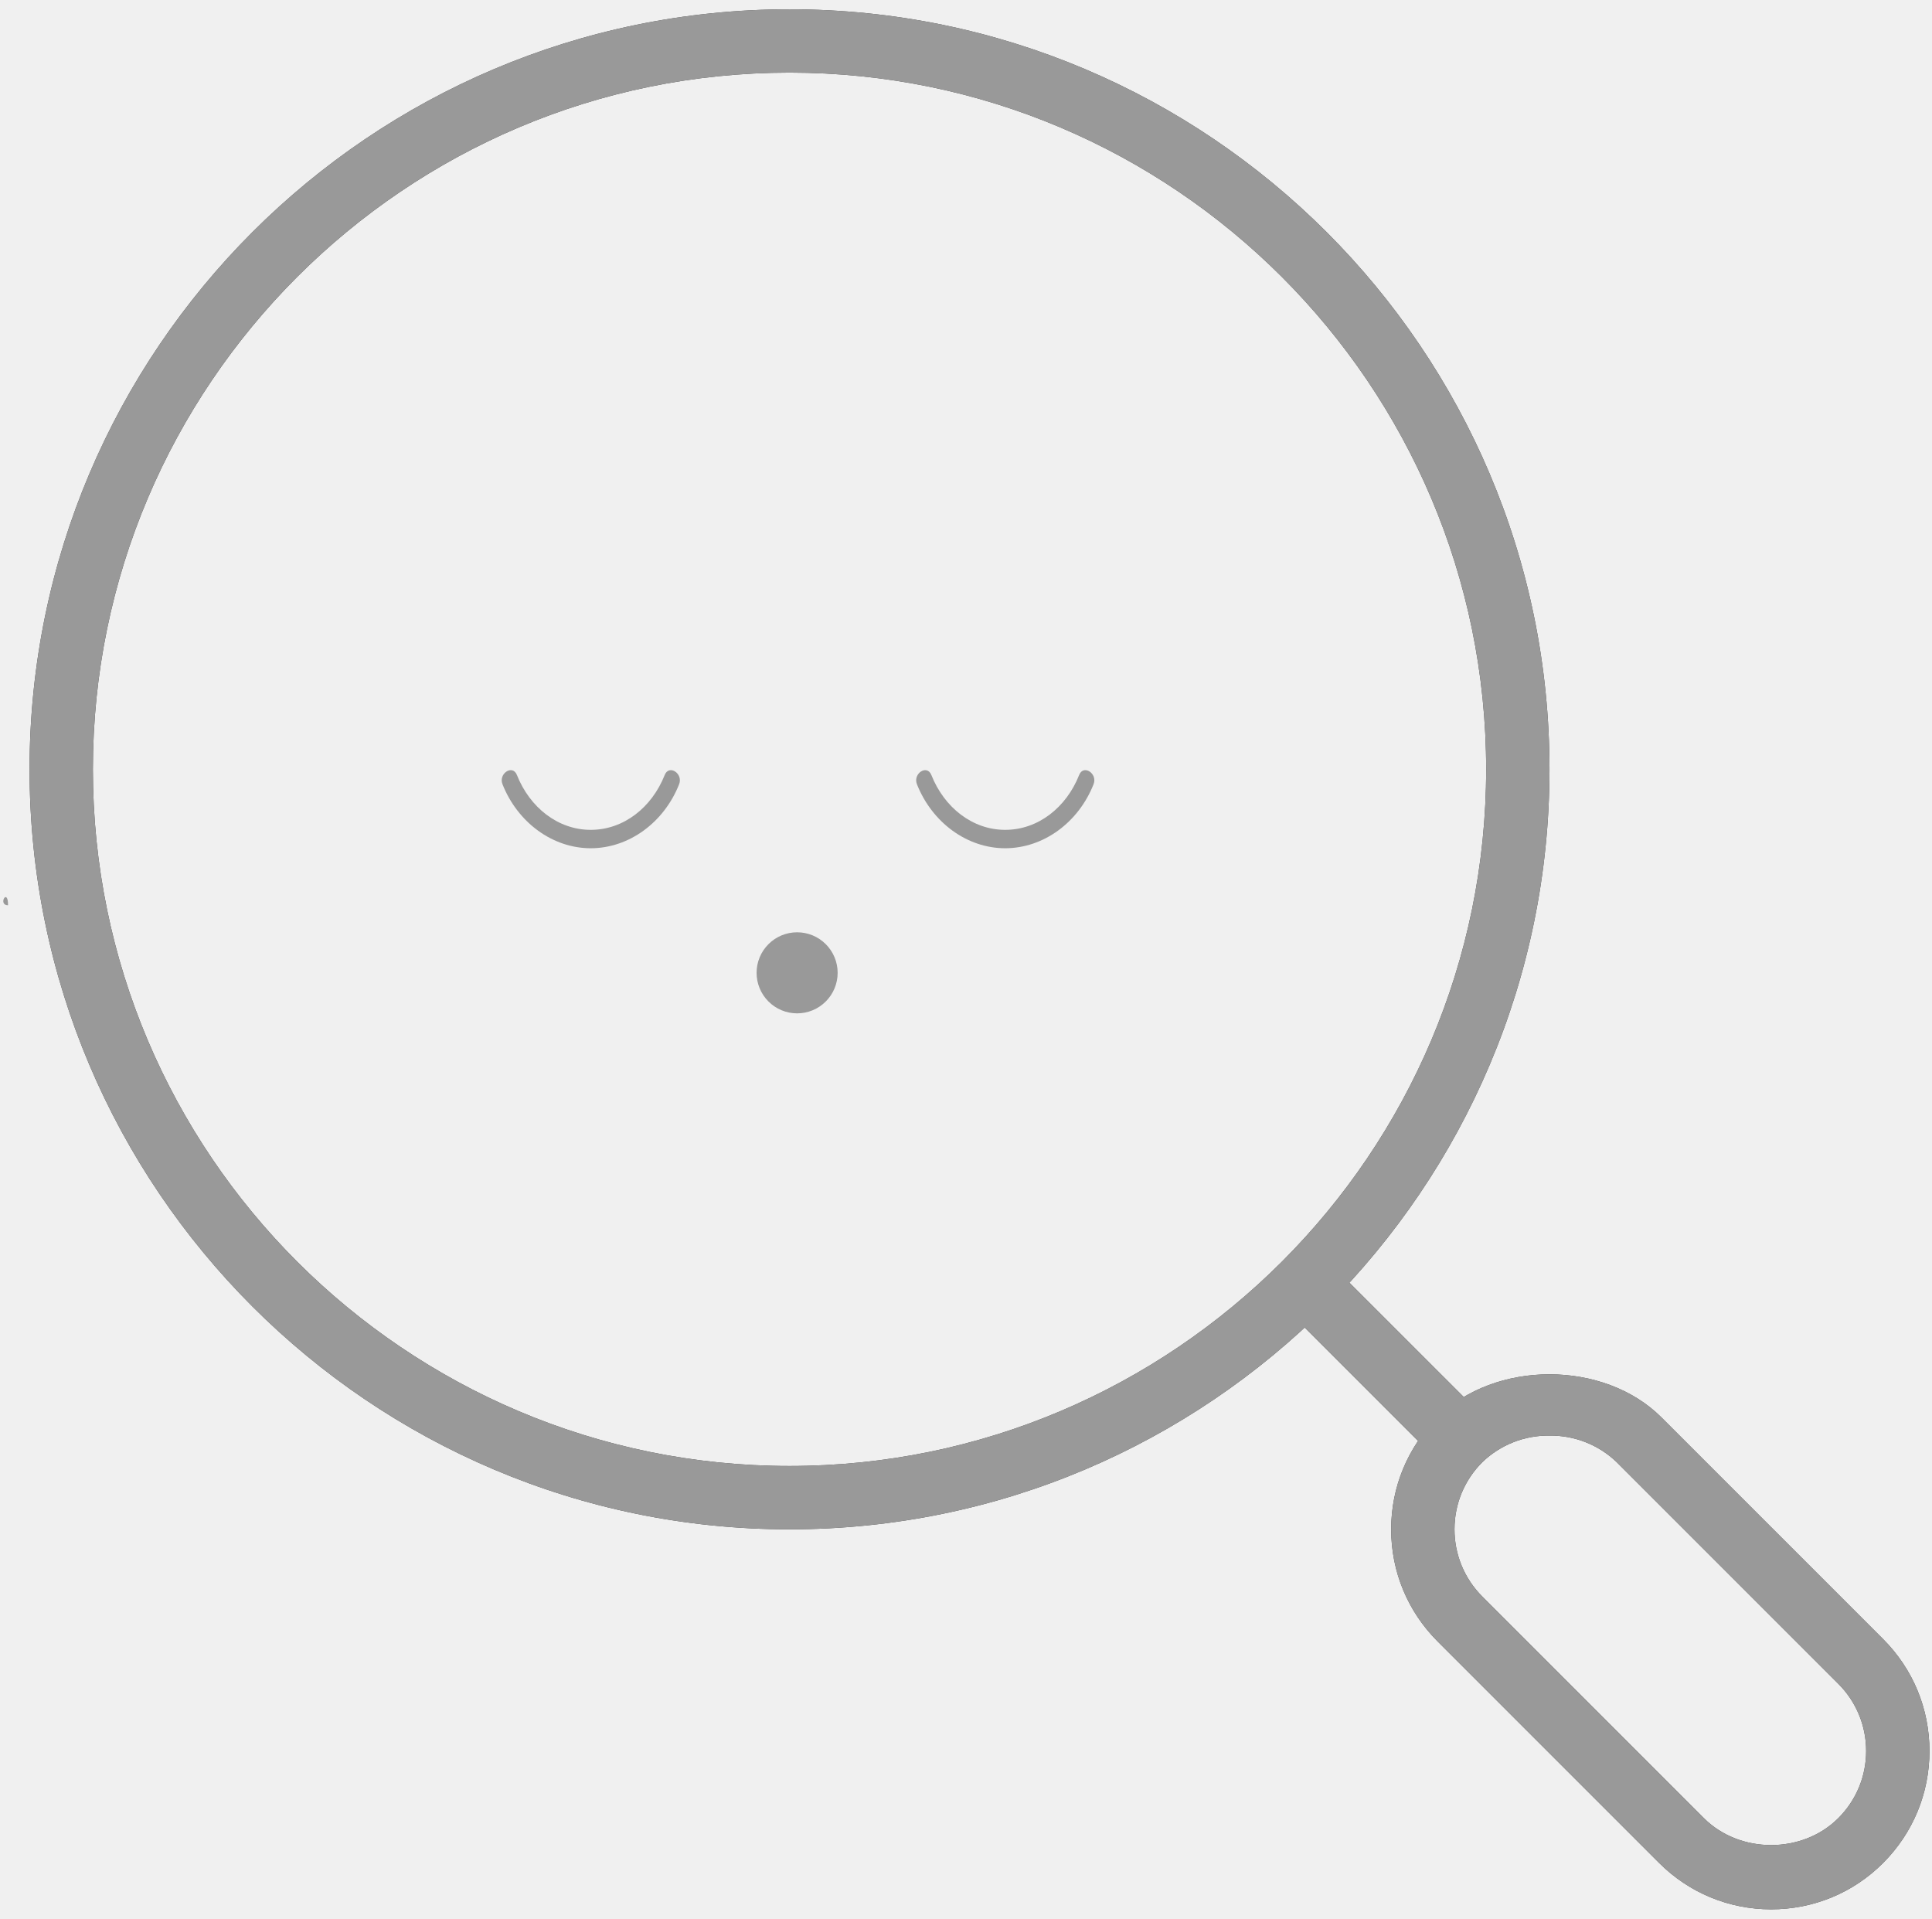
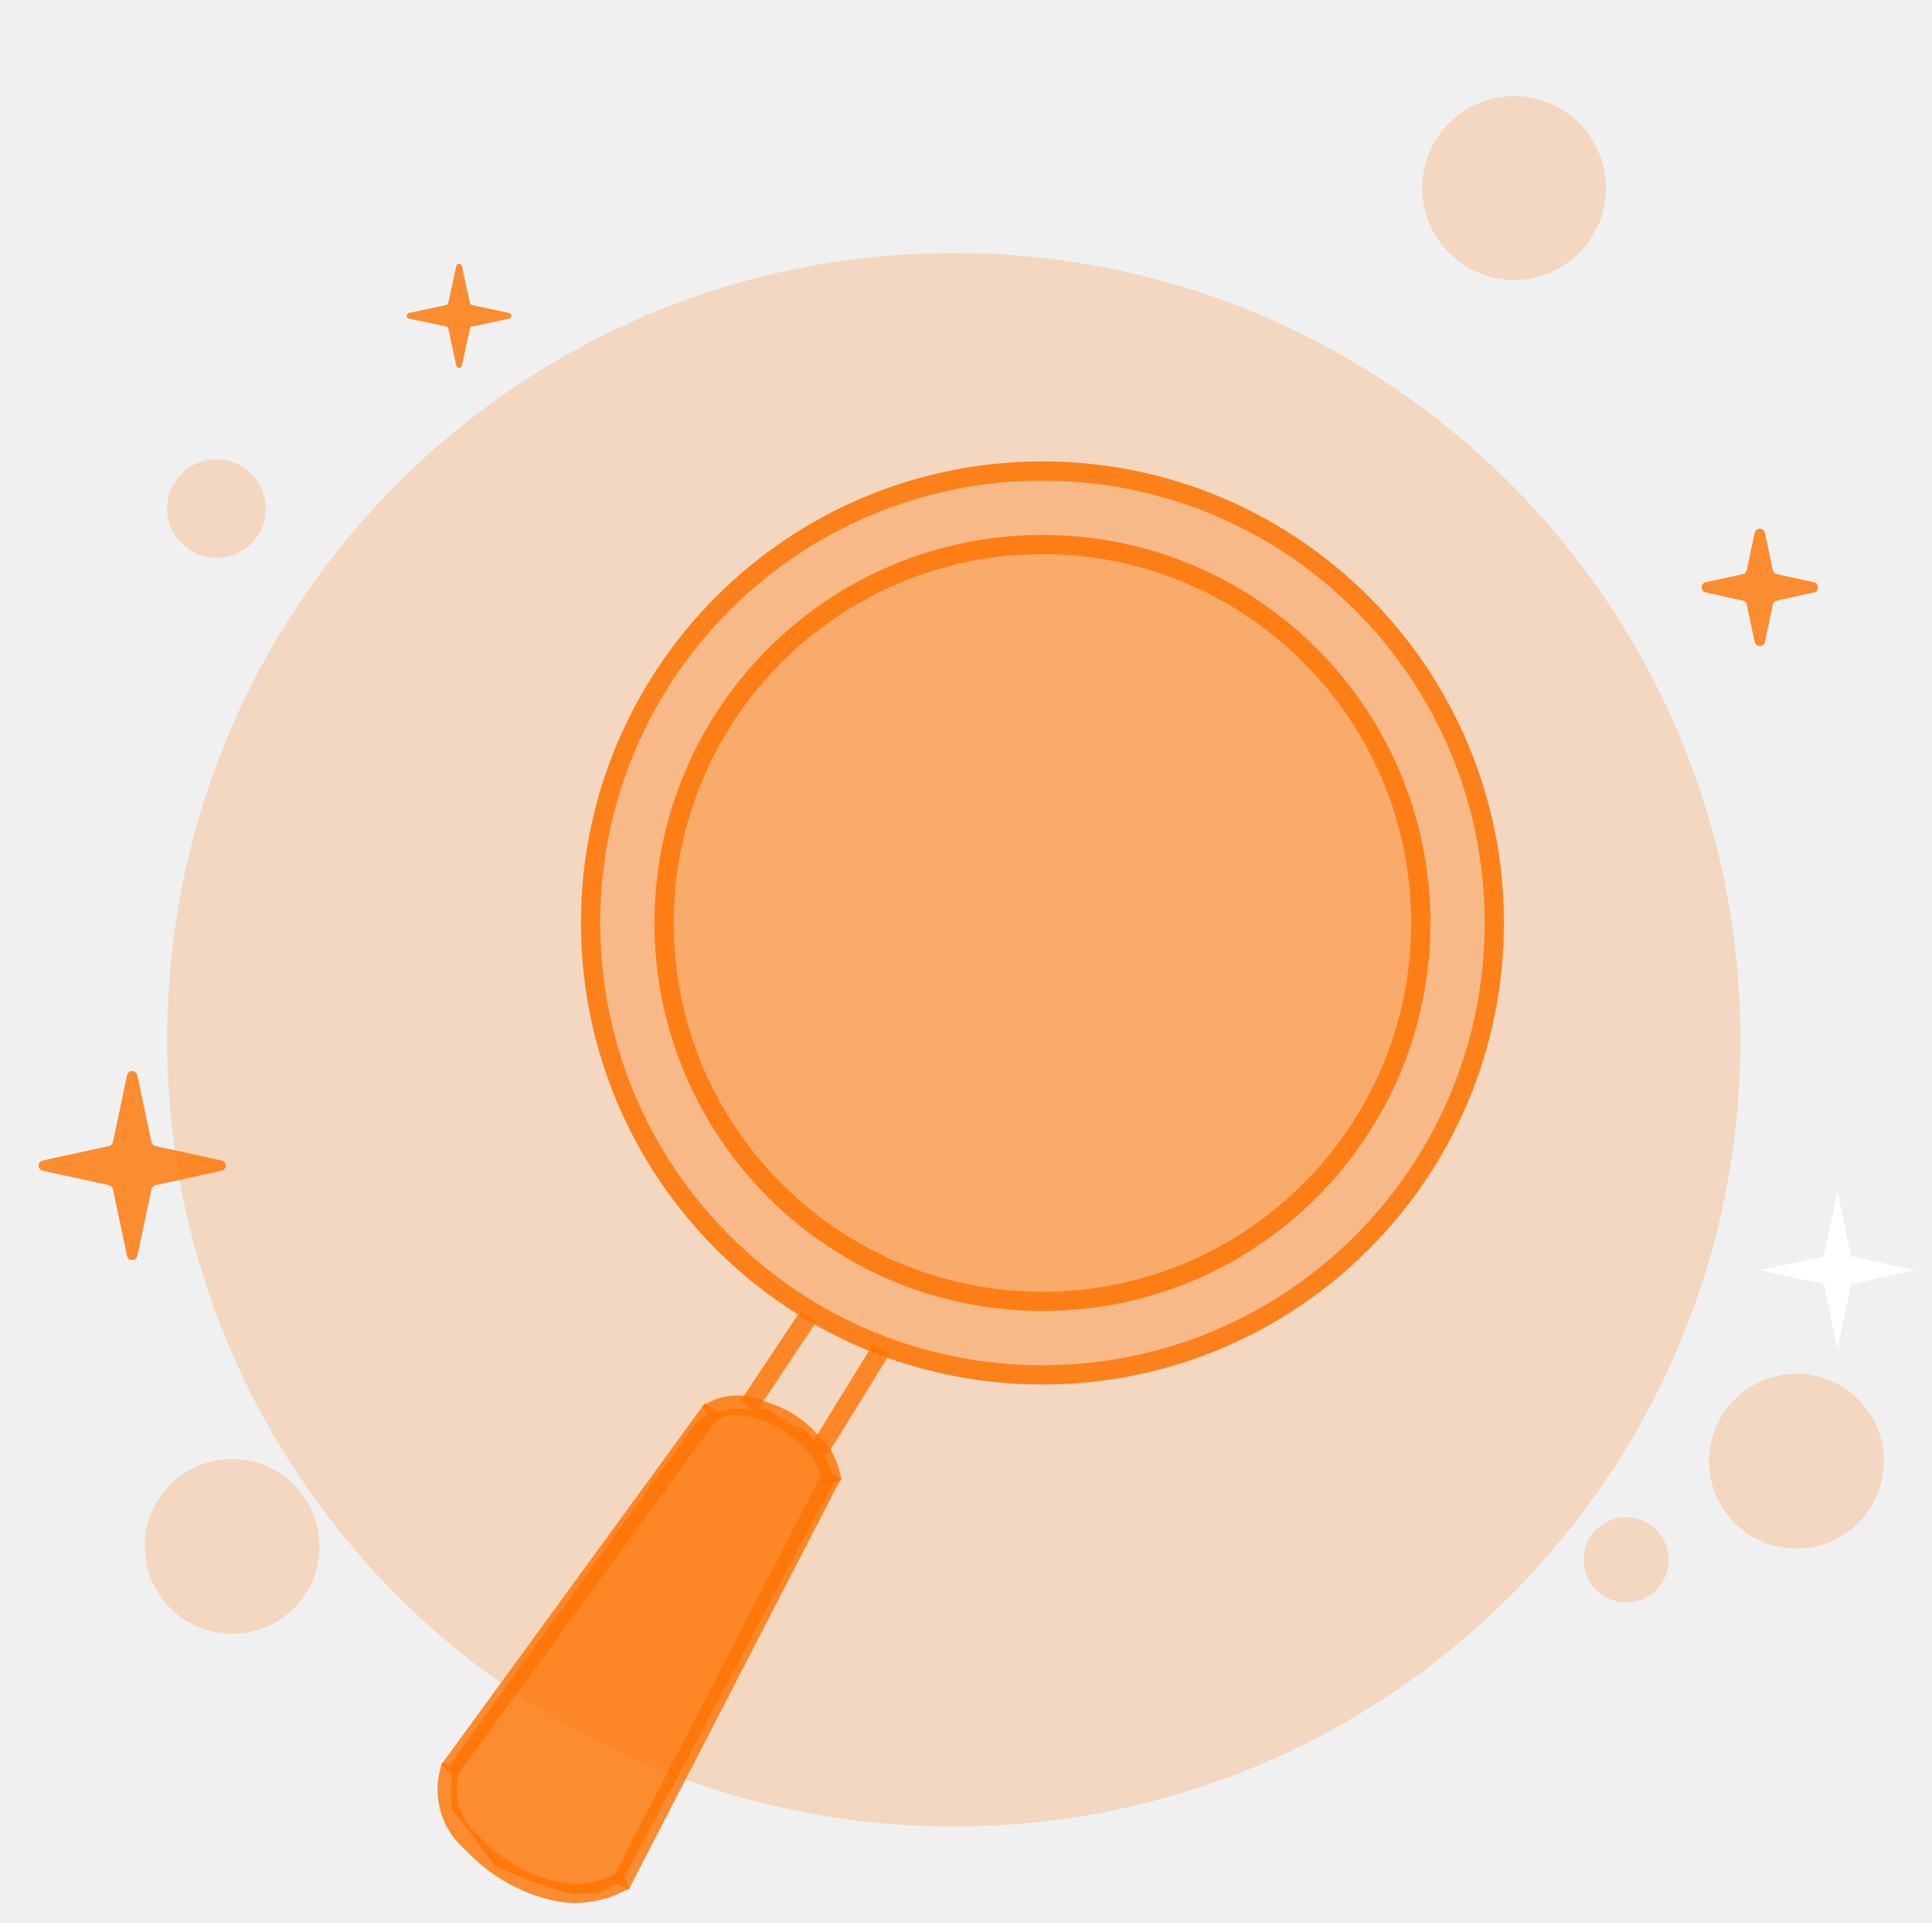
- <svg xmlns="http://www.w3.org/2000/svg" width="143" height="142" viewBox="0 0 143 142" fill="none">
-   <path d="M107.328 108.036C106.706 108.036 106.11 107.79 105.669 107.352L95.281 96.964C94.854 96.522 94.618 95.93 94.623 95.315C94.629 94.701 94.875 94.113 95.31 93.678C95.744 93.244 96.332 92.998 96.947 92.992C97.561 92.987 98.153 93.223 98.595 93.65L108.983 104.037C109.31 104.365 109.532 104.782 109.622 105.236C109.712 105.69 109.666 106.161 109.489 106.588C109.312 107.016 109.012 107.382 108.627 107.639C108.243 107.897 107.791 108.035 107.328 108.036Z" fill="#444444" />
-   <path d="M131.094 141.312C127.967 141.312 125.023 140.094 122.806 137.881L106.4 121.475C104.188 119.258 102.969 116.319 102.969 113.188C102.969 110.056 104.188 107.117 106.4 104.9C110.647 100.653 118.723 100.653 122.97 104.9L139.377 121.306C141.594 123.523 142.812 126.463 142.812 129.594C142.812 132.725 141.594 135.664 139.381 137.881C137.169 140.098 134.22 141.312 131.094 141.312ZM114.688 106.25C112.835 106.225 111.048 106.933 109.714 108.219C108.387 109.545 107.656 111.312 107.656 113.188C107.656 115.062 108.387 116.83 109.714 118.161L126.12 134.567C128.778 137.22 133.405 137.22 136.062 134.567C137.394 133.236 138.125 131.469 138.125 129.594C138.125 127.719 137.394 125.952 136.067 124.62L119.661 108.214C118.325 106.932 116.539 106.226 114.688 106.25ZM58.438 113.188C27.42 113.188 2.188 87.955 2.188 56.938C2.188 25.92 27.42 0.688 58.438 0.688C89.455 0.688 114.688 25.92 114.688 56.938C114.688 87.955 89.455 113.188 58.438 113.188ZM58.438 5.375C30.008 5.375 6.875 28.508 6.875 56.938C6.875 85.367 30.008 108.5 58.438 108.5C86.867 108.5 110 85.367 110 56.938C110 28.508 86.867 5.375 58.438 5.375Z" fill="#444444" />
-   <path d="M107.328 108.036C106.706 108.036 106.11 107.79 105.669 107.352L95.281 96.964C94.854 96.522 94.618 95.93 94.623 95.315C94.629 94.701 94.875 94.113 95.31 93.678C95.744 93.244 96.332 92.998 96.947 92.992C97.561 92.987 98.153 93.223 98.595 93.65L108.983 104.037C109.31 104.365 109.532 104.782 109.622 105.236C109.712 105.69 109.666 106.161 109.489 106.588C109.312 107.016 109.012 107.382 108.627 107.639C108.243 107.897 107.791 108.035 107.328 108.036Z" fill="#999999" />
-   <path d="M131.094 141.312C127.967 141.312 125.023 140.094 122.806 137.881L106.4 121.475C104.188 119.258 102.969 116.319 102.969 113.188C102.969 110.056 104.188 107.117 106.4 104.9C110.647 100.653 118.723 100.653 122.97 104.9L139.377 121.306C141.594 123.523 142.812 126.463 142.812 129.594C142.812 132.725 141.594 135.664 139.381 137.881C137.169 140.098 134.22 141.312 131.094 141.312ZM114.688 106.25C112.835 106.225 111.048 106.933 109.714 108.219C108.387 109.545 107.656 111.312 107.656 113.188C107.656 115.062 108.387 116.83 109.714 118.161L126.12 134.567C128.778 137.22 133.405 137.22 136.062 134.567C137.394 133.236 138.125 131.469 138.125 129.594C138.125 127.719 137.394 125.952 136.067 124.62L119.661 108.214C118.325 106.932 116.539 106.226 114.688 106.25ZM58.438 113.188C27.42 113.188 2.188 87.955 2.188 56.938C2.188 25.92 27.42 0.688 58.438 0.688C89.455 0.688 114.688 25.92 114.688 56.938C114.688 87.955 89.455 113.188 58.438 113.188ZM58.438 5.375C30.008 5.375 6.875 28.508 6.875 56.938C6.875 85.367 30.008 108.5 58.438 108.5C86.867 108.5 110 85.367 110 56.938C110 28.508 86.867 5.375 58.438 5.375Z" fill="#999999" />
-   <path d="M0.596 63.652H12.15H20.588C21.384 63.652 21.383 63.652 20.588 63.652H0.596C-0.199 63.652 -0.198 63.652 0.596 63.652ZM0.596 67L20.588 67C21.384 67 21.383 67 20.588 67L0.596 67C0.596 65.638 -0.198 67 0.596 67ZM67.869 58.044C68.993 60.884 71.59 62.785 74.406 62.78C77.223 62.776 79.816 60.889 80.942 58.044C81.257 57.248 80.194 56.554 79.876 57.356C78.918 59.776 76.827 61.415 74.406 61.418C71.986 61.421 69.891 59.772 68.935 57.356C68.618 56.555 67.553 57.248 67.869 58.044ZM37.193 58.044C38.317 60.884 40.914 62.785 43.73 62.78C46.547 62.776 49.14 60.889 50.266 58.044C50.581 57.248 49.518 56.554 49.2 57.356C48.242 59.776 46.151 61.415 43.73 61.418C41.309 61.421 39.215 59.772 38.259 57.356C37.941 56.555 36.878 57.248 37.193 58.044Z" fill="#999999" />
-   <path d="M62 72C62 72.796 61.684 73.559 61.121 74.121C60.559 74.684 59.796 75 59 75C58.204 75 57.441 74.684 56.879 74.121C56.316 73.559 56 72.796 56 72C56 71.204 56.316 70.441 56.879 69.879C57.441 69.316 58.204 69 59 69C59.796 69 60.559 69.316 61.121 69.879C61.684 70.441 62 71.204 62 72Z" fill="#999999" />
+ <svg xmlns="http://www.w3.org/2000/svg" width="201" height="200" viewBox="0 0 201 200" fill="none">
+   <circle cx="99.228" cy="108.161" r="81.839" fill="#FF7300" fill-opacity="0.2" />
+   <circle cx="22.518" cy="52.902" r="5.13" fill="#FF7300" fill-opacity="0.2" />
+   <circle cx="157.518" cy="19.559" r="9.56" fill="#FF7300" fill-opacity="0.2" />
+   <circle cx="24.15" cy="160.855" r="9.093" fill="#FF7300" fill-opacity="0.2" />
+   <circle cx="186.896" cy="151.995" r="9.093" fill="#FF7300" fill-opacity="0.2" />
+   <circle cx="169.176" cy="162.254" r="4.43" fill="#FF7300" fill-opacity="0.2" />
+   <path d="M191.167 123.937L192.595 130.683L199.245 132.132L192.595 133.58L191.167 140.327L189.739 133.58L183.089 132.132L189.739 130.683L191.167 123.937Z" fill="white" />
+   <path d="M182.548 55.428C182.671 54.85 183.495 54.85 183.618 55.428L184.438 59.303C184.482 59.513 184.646 59.678 184.856 59.724L188.71 60.563C189.284 60.688 189.284 61.506 188.71 61.631L184.856 62.471C184.646 62.517 184.482 62.681 184.438 62.892L183.618 66.767C183.495 67.344 182.671 67.344 182.548 66.767L181.728 62.892C181.684 62.681 181.52 62.517 181.31 62.471L177.456 61.631C176.882 61.506 176.882 60.688 177.456 60.563L181.31 59.724C181.52 59.678 181.684 59.513 181.728 59.303L182.548 55.428Z" fill="#FF7300" fill-opacity="0.8" />
+   <path d="M13.217 111.852C13.34 111.274 14.164 111.274 14.287 111.852L15.756 118.795C15.801 119.005 15.964 119.17 16.174 119.216L23.053 120.714C23.626 120.839 23.626 121.657 23.053 121.782L16.174 123.281C15.964 123.326 15.801 123.491 15.756 123.701L14.287 130.645C14.164 131.223 13.34 131.223 13.217 130.645L11.748 123.701C11.703 123.491 11.539 123.326 11.329 123.281L4.451 121.782C3.877 121.657 3.877 120.839 4.451 120.714L11.329 119.216C11.539 119.17 11.703 119.005 11.748 118.795L13.217 111.852Z" fill="#FF7300" fill-opacity="0.8" />
+   <path d="M42.55 33.143C42.233 33.076 42.233 32.624 42.55 32.556L46.408 31.736C46.523 31.712 46.614 31.622 46.639 31.506L47.47 27.674C47.538 27.358 47.988 27.358 48.056 27.674L48.887 31.506C48.912 31.622 49.003 31.712 49.118 31.736L52.975 32.556C53.292 32.624 53.292 33.076 52.975 33.143L49.118 33.964C49.003 33.988 48.912 34.078 48.887 34.194L48.056 38.026C47.988 38.342 47.538 38.342 47.47 38.026L46.639 34.194C46.614 34.078 46.523 33.988 46.408 33.964L42.55 33.143Z" fill="#FF7300" fill-opacity="0.8" />
+   <ellipse cx="108.453" cy="96.008" rx="48.008" ry="48.008" fill="#FF7300" fill-opacity="0.3" />
+   <path d="M155.46 96.008C155.46 121.97 134.414 143.016 108.453 143.016C82.491 143.016 61.445 121.97 61.445 96.008C61.445 70.046 82.491 49 108.453 49C134.414 49 155.46 70.046 155.46 96.008Z" stroke="#FF7300" stroke-opacity="0.8" stroke-width="2" />
+   <circle cx="108.453" cy="96.008" r="40.361" fill="#FF7300" fill-opacity="0.2" />
+   <circle cx="108.453" cy="96.008" r="39.361" stroke="#FF7300" stroke-opacity="0.8" stroke-width="2" />
+   <path d="M46.953 183.368L72.441 147.968L73.573 147.119L76.122 146.552H79.804L81.786 147.968L83.769 148.818L85.468 150.8L86.884 153.915L64.794 195.545L62.246 196.961H59.131L54.883 195.545L51.484 194.129L48.369 189.881L46.953 188.182V183.368Z" fill="#FF7300" fill-opacity="0.8" />
+   <path d="M91.698 140.322L85.237 150.8" stroke="#FF7300" stroke-opacity="0.8" stroke-width="2" />
+   <path d="M84.104 136.923L77.874 146.268" stroke="#FF7300" stroke-opacity="0.8" stroke-width="2" />
+   <path d="M74.14 146.552L46.67 184.217" stroke="#FF7300" stroke-opacity="0.8" stroke-width="2" />
+   <path d="M86.601 153.349L64.512 196.111" stroke="#FF7300" stroke-opacity="0.8" stroke-width="2" />
+   <path d="M73.574 147.119L74.04 146.859C75.06 146.291 76.232 146.056 77.391 146.188V146.188C77.865 146.242 78.33 146.356 78.775 146.527L79.573 146.835L79.842 146.925C81.341 147.425 82.703 148.267 83.821 149.384V149.384L84.699 150.262C85.056 150.619 85.368 151.019 85.628 151.452V151.452C85.932 151.959 86.162 152.506 86.31 153.078L86.601 154.198" stroke="#FF7300" stroke-opacity="0.8" stroke-width="2" />
+   <path d="M65.078 195.545L63.871 196.087C62.703 196.613 61.443 196.904 60.162 196.944V196.944C59.168 196.975 58.174 196.855 57.216 196.587L56.404 196.359L56.131 196.267C53.724 195.45 51.531 194.101 49.716 192.32V192.32L48.667 191.291C47.847 190.486 47.232 189.496 46.875 188.404V188.404C46.43 187.045 46.402 185.585 46.794 184.21L46.953 183.65" stroke="#FF7300" stroke-opacity="0.8" stroke-width="2" />
</svg>
